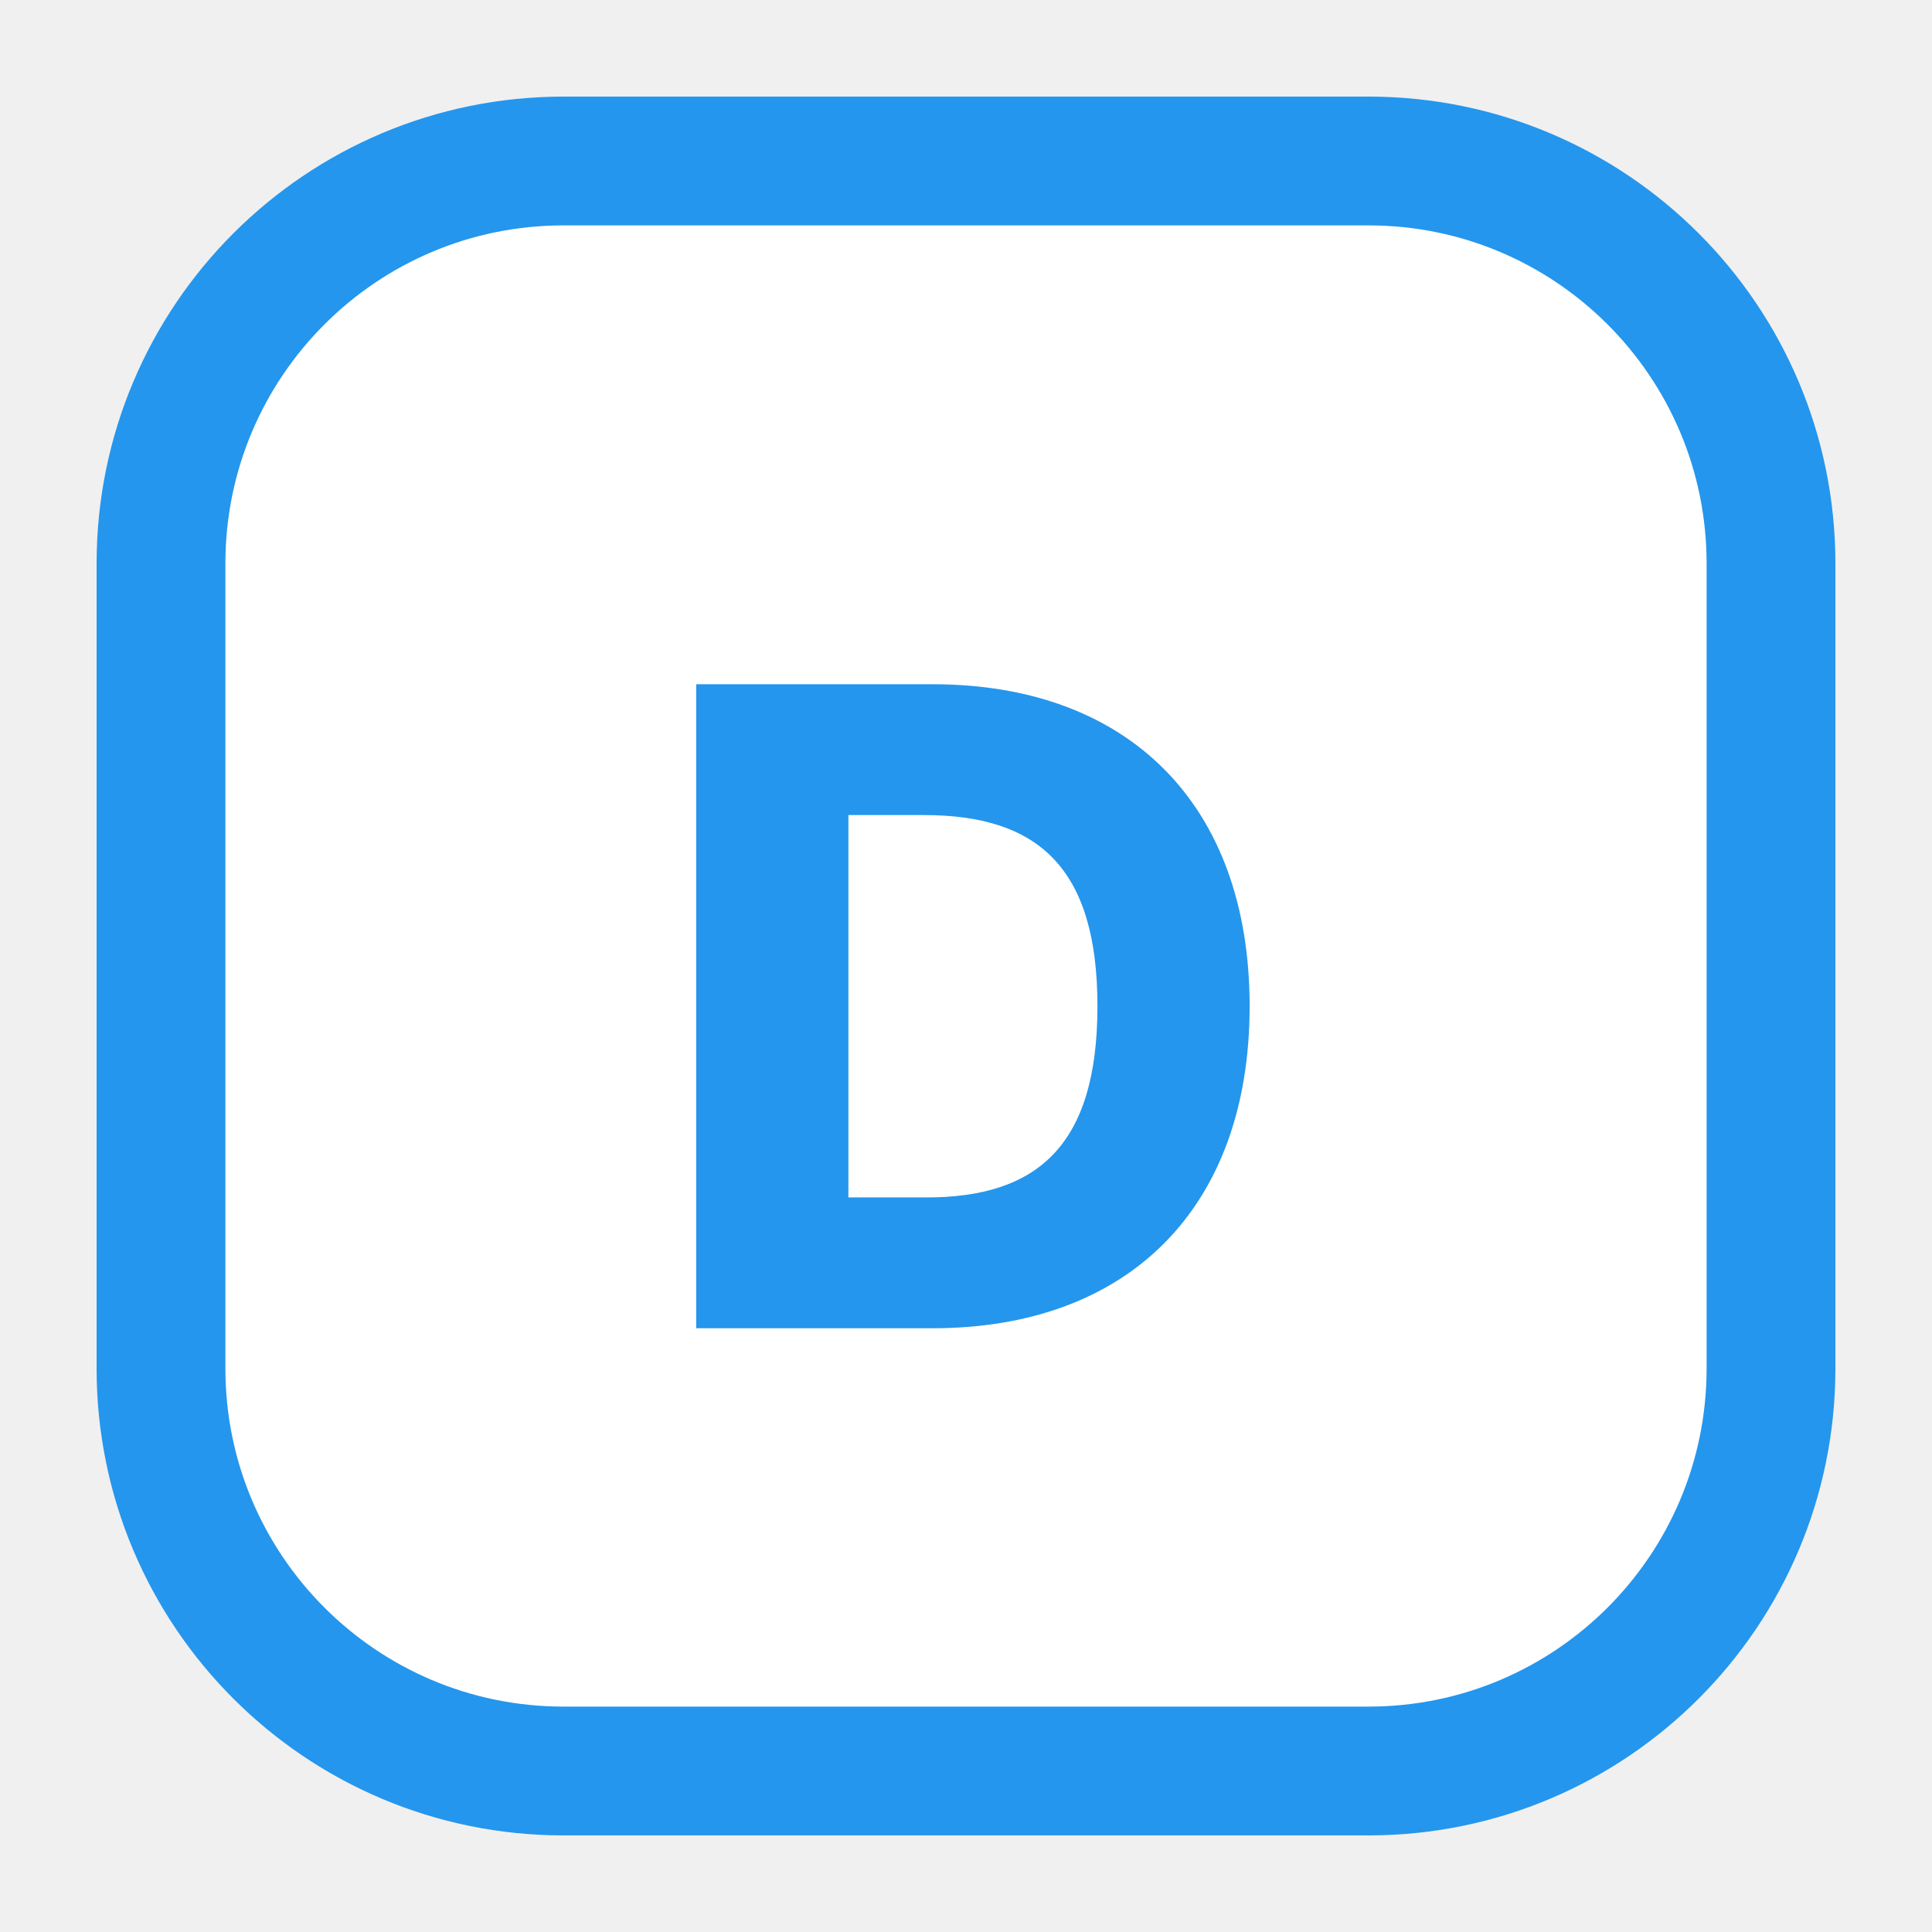
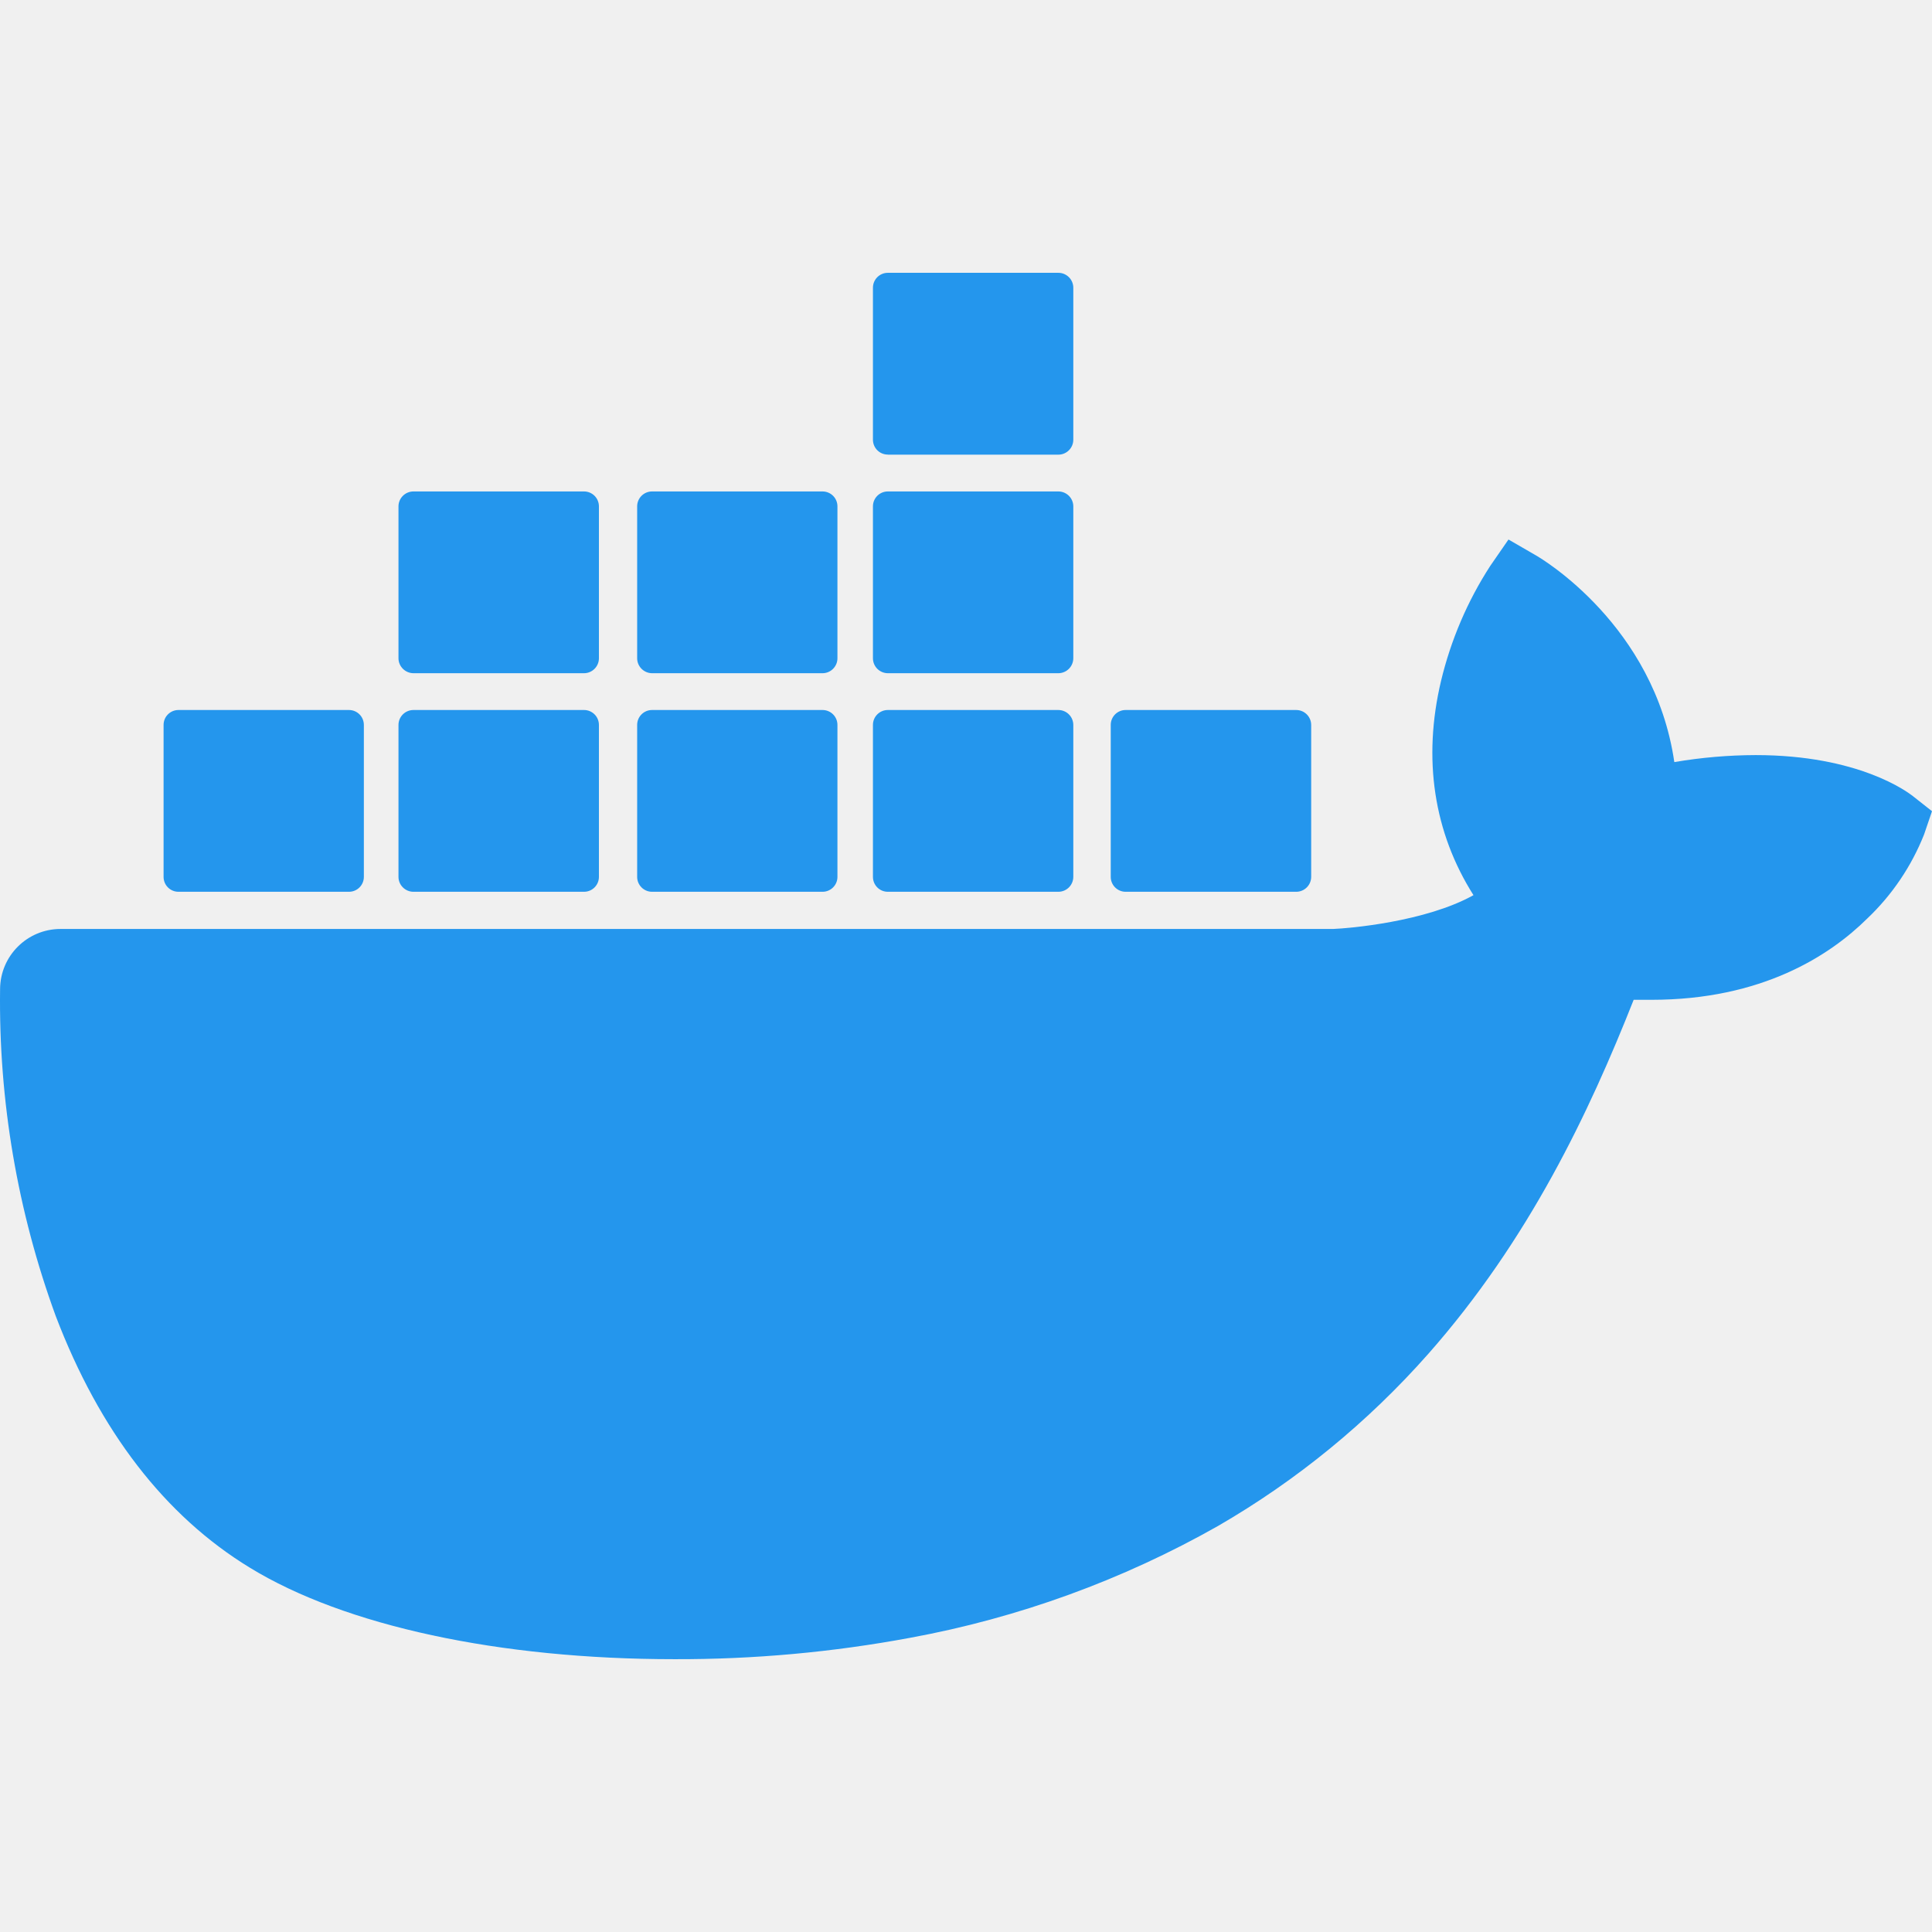
<svg xmlns="http://www.w3.org/2000/svg" viewBox="0 0 24 24" width="24" height="24">
-   <rect x="2" y="2" width="20" height="20" rx="5" fill="#FFFFFF" stroke="#2496ED" stroke-width="1.6" />
-   <text x="12" y="16.5" text-anchor="middle" font-size="11" font-weight="800" fill="#2496ED" font-family="-apple-system, Inter, system-ui, sans-serif">D</text>
+   <path d="M13.983 11.078h2.119a.186.186 0 00.186-.185V9.006a.186.186 0 00-.186-.186h-2.119a.185.185 0 00-.185.185v1.888c0 .102.083.185.185.185m-2.954-5.43h2.118a.186.186 0 00.186-.186V3.574a.186.186 0 00-.186-.185h-2.118a.185.185 0 00-.185.185v1.888c0 .102.082.185.185.185m0 2.716h2.118a.187.187 0 00.186-.186V6.29a.186.186 0 00-.186-.185h-2.118a.185.185 0 00-.185.185v1.887c0 .102.082.185.185.186m-2.93 0h2.12a.186.186 0 00.184-.186V6.29a.185.185 0 00-.185-.185H8.1a.185.185 0 00-.185.185v1.887c0 .102.083.185.185.186m-2.964 0h2.119a.186.186 0 00.185-.186V6.29a.185.185 0 00-.185-.185H5.136a.186.186 0 00-.186.185v1.887c0 .102.084.185.186.186m5.893 2.715h2.118a.186.186 0 00.186-.185V9.006a.186.186 0 00-.186-.186h-2.118a.185.185 0 00-.185.185v1.888c0 .102.082.185.185.185m-2.93 0h2.12a.185.185 0 00.184-.185V9.006a.185.185 0 00-.184-.186h-2.12a.185.185 0 00-.184.185v1.888c0 .102.083.185.185.185m-2.964 0h2.119a.185.185 0 00.185-.185V9.006a.185.185 0 00-.184-.186h-2.12a.186.186 0 00-.186.186v1.887c0 .102.084.185.186.185m-2.92 0h2.12a.185.185 0 00.184-.185V9.006a.185.185 0 00-.184-.186h-2.12a.185.185 0 00-.184.185v1.888c0 .102.082.185.185.185M23.763 9.89c-.065-.051-.672-.51-1.954-.51-.338.001-.676.03-1.01.087-.248-1.7-1.653-2.53-1.716-2.566l-.344-.199-.226.327c-.284.438-.49.922-.612 1.43-.23.97-.09 1.882.403 2.661-.595.332-1.55.413-1.744.42H.751a.751.751 0 00-.75.748 11.376 11.376 0 00.692 4.062c.545 1.428 1.355 2.48 2.41 3.124 1.18.723 3.1 1.137 5.275 1.137.983.003 1.963-.086 2.93-.266a12.248 12.248 0 003.823-1.389c.98-.567 1.86-1.288 2.61-2.136 1.252-1.418 1.998-2.997 2.553-4.4h.221c1.372 0 2.215-.549 2.68-1.009.309-.293.55-.65.707-1.046l.098-.288Z" fill="#2496ED" />
</svg>
